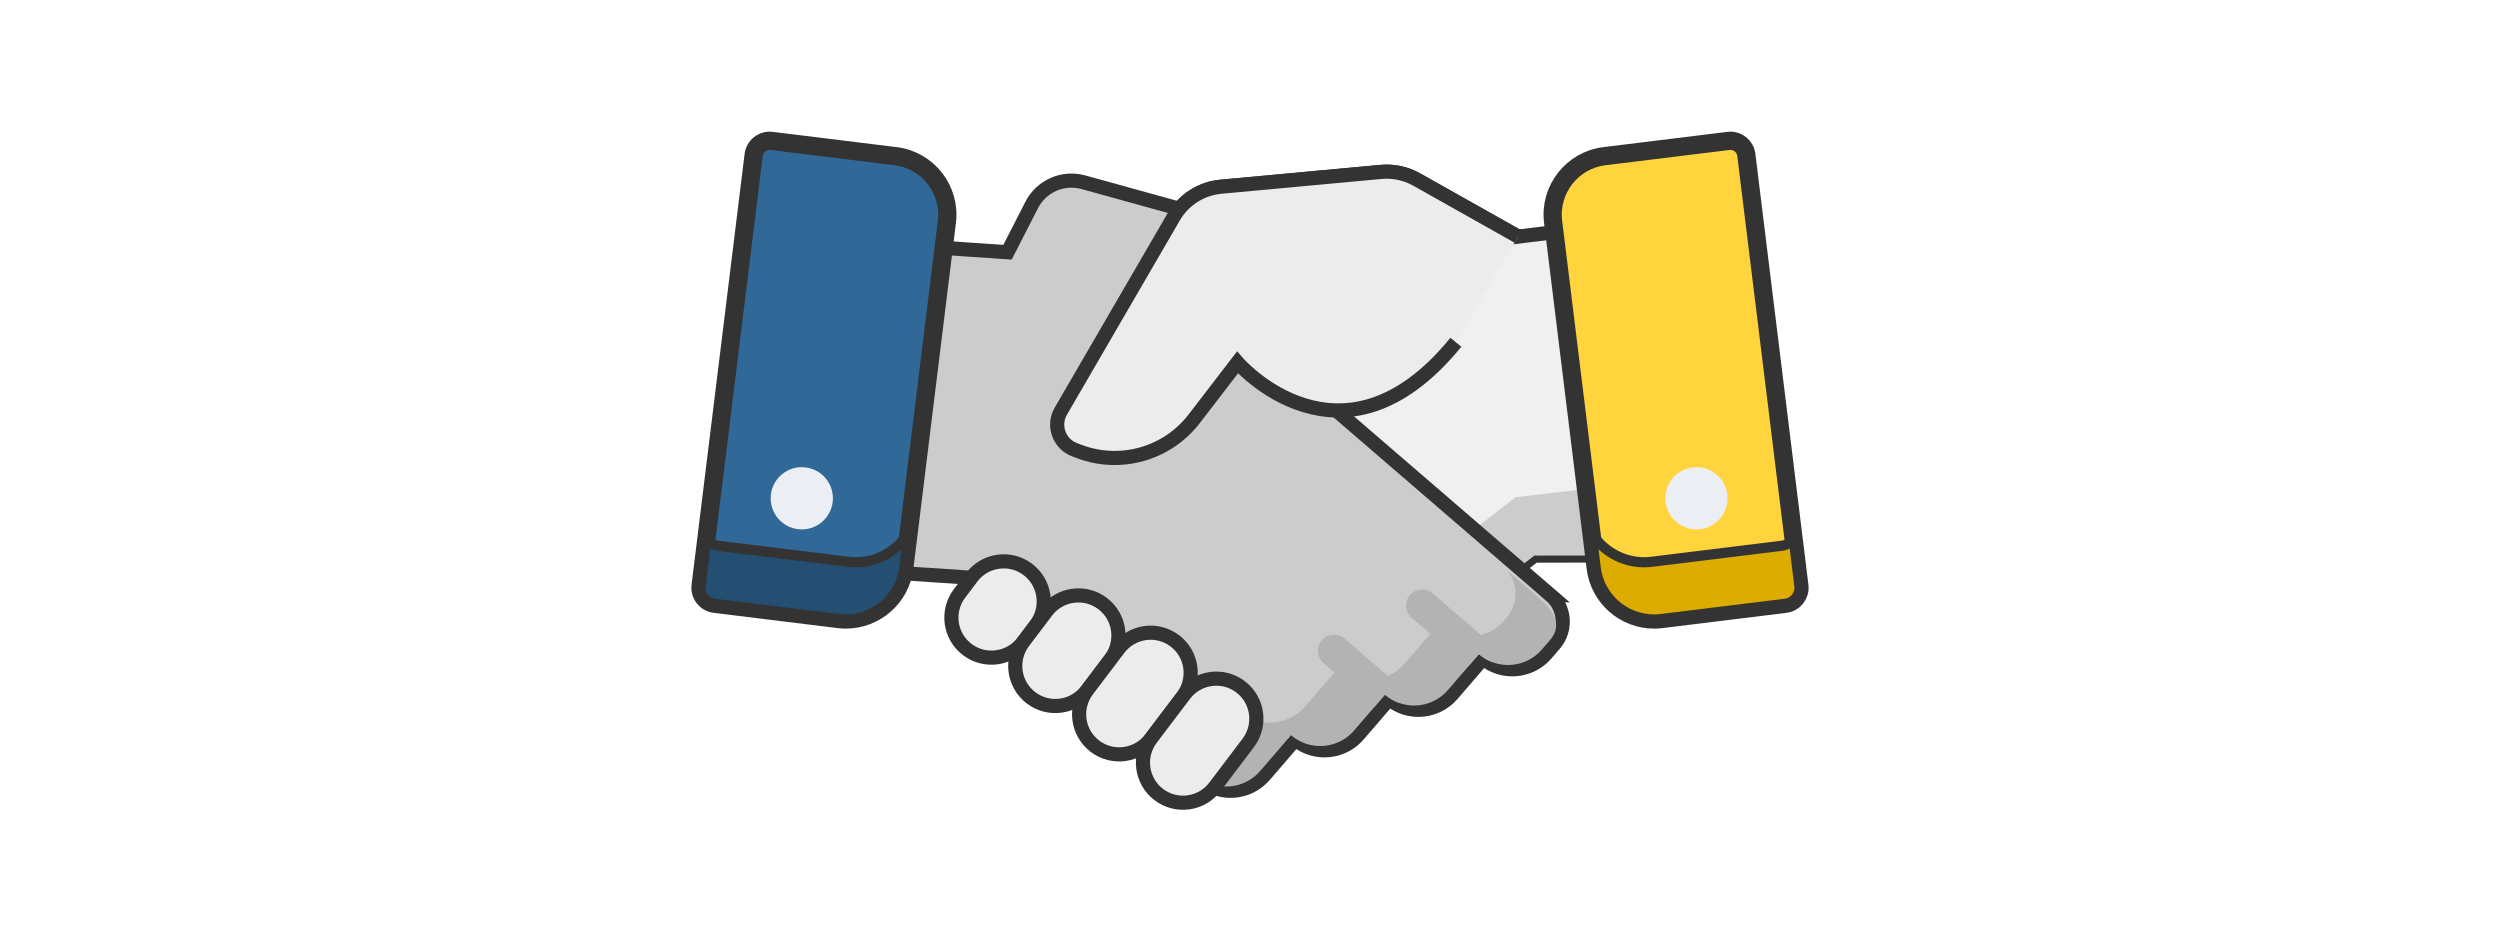
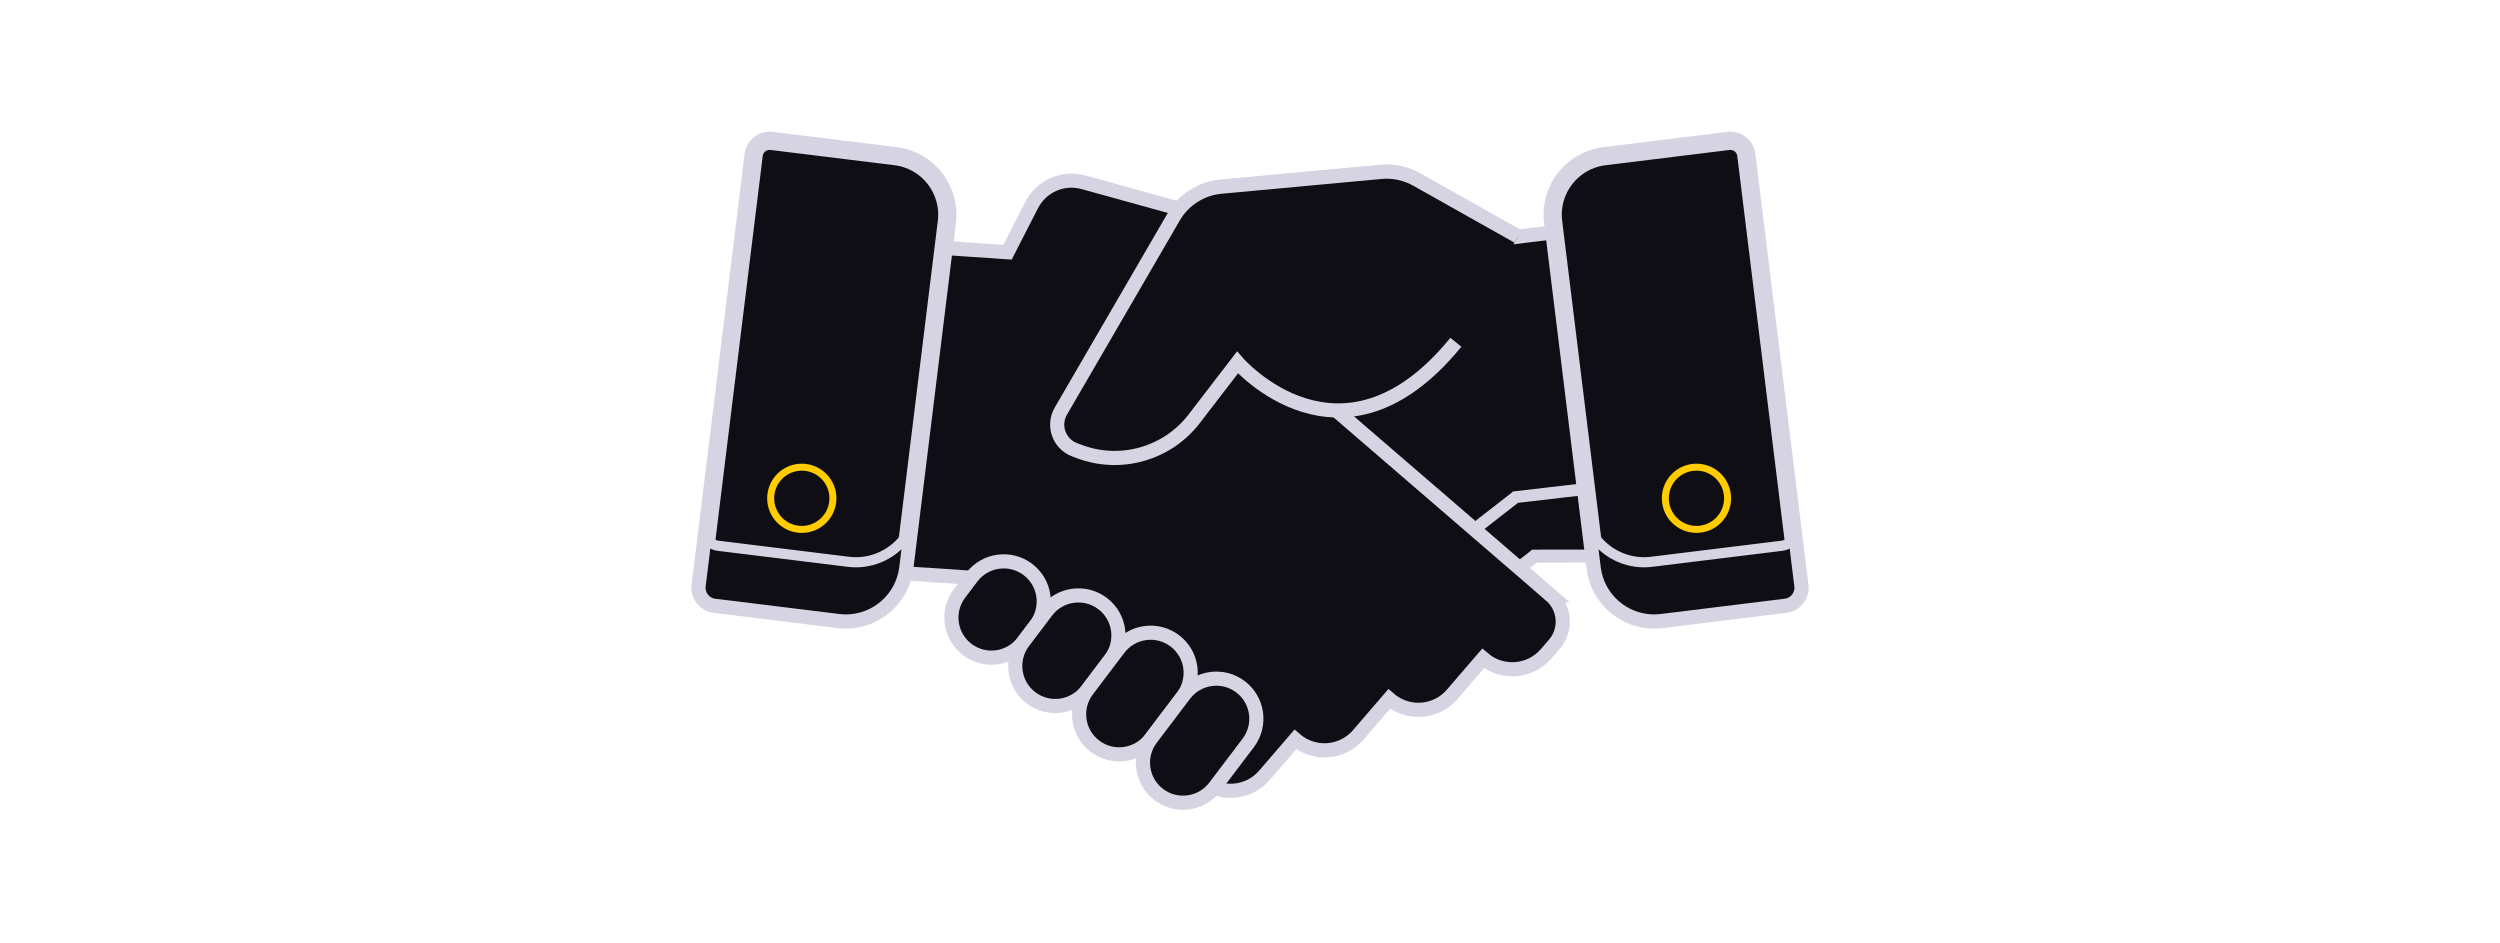
<svg xmlns="http://www.w3.org/2000/svg" xmlns:xlink="http://www.w3.org/1999/xlink" width="781.843" height="294.603" viewBox="0 0 206.863 77.947" version="1.1" id="svg4529">
  <defs id="defs4523">
    <filter id="filter7670" style="color-interpolation-filters:sRGB">
      <feGaussianBlur id="feGaussianBlur7672" result="blur" stdDeviation="2 2" />
    </filter>
    <linearGradient id="linearGradient7886" gradientUnits="userSpaceOnUse" x1="130.723" y1="120.272" x2="132.964" y2="121.479">
      <stop offset="0" style="stop-color:#000000;stop-opacity:3.000000e-002" id="stop7888" />
      <stop offset="8.489490e-002" style="stop-color:#090909;stop-opacity:2.745315e-002" id="stop7890" />
      <stop offset="0.224" style="stop-color:#212121;stop-opacity:2.329644e-002" id="stop7892" />
      <stop offset="0.399" style="stop-color:#494949;stop-opacity:1.804541e-002" id="stop7894" />
      <stop offset="0.603" style="stop-color:#808080;stop-opacity:1.190651e-002" id="stop7896" />
      <stop offset="0.83" style="stop-color:#C6C6C6;stop-opacity:5.105171e-003" id="stop7898" />
      <stop offset="1" style="stop-color:#FFFFFF;stop-opacity:0" id="stop7900" />
    </linearGradient>
    <filter id="filter8389" style="color-interpolation-filters:sRGB">
      <feGaussianBlur id="feGaussianBlur8391" result="blur" stdDeviation="7 7" />
    </filter>
    <filter id="filter16455" style="color-interpolation-filters:sRGB">
      <feGaussianBlur id="feGaussianBlur16457" result="blur" stdDeviation="7 7" />
    </filter>
    <filter style="color-interpolation-filters:sRGB" id="filter9420">
      <feGaussianBlur stdDeviation="7 7" result="blur" id="feGaussianBlur9422" />
    </filter>
    <filter style="color-interpolation-filters:sRGB" id="filter10263">
      <feGaussianBlur stdDeviation="7 7" result="blur" id="feGaussianBlur10265" />
    </filter>
    <linearGradient id="linearGradient4671">
      <stop style="stop-color:#ffd43b;stop-opacity:1;" offset="0" id="stop4673" />
      <stop style="stop-color:#ffe873;stop-opacity:1" offset="1" id="stop4675" />
    </linearGradient>
    <linearGradient id="linearGradient4689">
      <stop style="stop-color:#5a9fd4;stop-opacity:1;" offset="0" id="stop4691" />
      <stop style="stop-color:#306998;stop-opacity:1;" offset="1" id="stop4693" />
    </linearGradient>
    <linearGradient id="linearGradient2795">
      <stop id="stop2797" offset="0" style="stop-color:#b8b8b8;stop-opacity:0.498;" />
      <stop id="stop2799" offset="1" style="stop-color:#7f7f7f;stop-opacity:0;" />
    </linearGradient>
    <linearGradient id="linearGradient2787">
      <stop id="stop2789" offset="0" style="stop-color:#7f7f7f;stop-opacity:0.5;" />
      <stop id="stop2791" offset="1" style="stop-color:#7f7f7f;stop-opacity:0;" />
    </linearGradient>
    <linearGradient id="linearGradient3676">
      <stop id="stop3678" offset="0" style="stop-color:#b2b2b2;stop-opacity:0.5;" />
      <stop id="stop3680" offset="1" style="stop-color:#b3b3b3;stop-opacity:0;" />
    </linearGradient>
    <linearGradient id="linearGradient3236">
      <stop id="stop3244" offset="0" style="stop-color:#f4f4f4;stop-opacity:1" />
      <stop id="stop3240" offset="1" style="stop-color:white;stop-opacity:1" />
    </linearGradient>
    <linearGradient gradientTransform="translate(100.2702,99.61116)" gradientUnits="userSpaceOnUse" xlink:href="#linearGradient4671" id="linearGradient2987" y2="144.757" x2="-65.309" y1="144.757" x1="224.24" />
    <linearGradient gradientTransform="translate(100.2702,99.61116)" gradientUnits="userSpaceOnUse" xlink:href="#linearGradient4689" id="linearGradient2990" y2="76.313" x2="26.67" y1="77.476" x1="172.942" />
    <linearGradient y2="144.757" x2="-65.309" y1="144.757" x1="224.24" gradientTransform="matrix(0.562541,0,0,0.567972,-11.5974,-7.60954)" gradientUnits="userSpaceOnUse" id="linearGradient2255" xlink:href="#linearGradient4671" />
    <linearGradient y2="76.313" x2="26.67" y1="76.176" x1="172.942" gradientTransform="matrix(0.562541,0,0,0.567972,-11.5974,-7.60954)" gradientUnits="userSpaceOnUse" id="linearGradient2258" xlink:href="#linearGradient4689" />
    <radialGradient gradientUnits="userSpaceOnUse" gradientTransform="matrix(1,0,0,0.177966,0,108.7434)" r="29.037" fy="132.286" fx="61.519" cy="132.286" cx="61.519" id="radialGradient2801" xlink:href="#linearGradient2795" />
  </defs>
  <g id="layer1" transform="translate(-10.90486,139.5273)">
    <g id="g8158" transform="matrix(0.2645833,0,0,0.2645853,466.3439,-339.2804)" />
    <g id="g8160" transform="matrix(0.2645833,0,0,0.2645853,466.3439,-339.2804)" />
    <g id="g8162" transform="matrix(0.2645833,0,0,0.2645853,466.3439,-339.2804)" />
    <g id="g8164" transform="matrix(0.2645833,0,0,0.2645853,466.3439,-339.2804)" />
    <g id="g8166" transform="matrix(0.2645833,0,0,0.2645853,466.3439,-339.2804)" />
    <g id="g8168" transform="matrix(0.2645833,0,0,0.2645853,466.3439,-339.2804)" />
    <g id="g8170" transform="matrix(0.2645833,0,0,0.2645853,466.3439,-339.2804)" />
    <g id="g8172" transform="matrix(0.2645833,0,0,0.2645853,466.3439,-339.2804)" />
    <g id="g8174" transform="matrix(0.2645833,0,0,0.2645853,466.3439,-339.2804)" />
    <g id="g8176" transform="matrix(0.2645833,0,0,0.2645853,466.3439,-339.2804)" />
    <g id="g8178" transform="matrix(0.2645833,0,0,0.2645853,466.3439,-339.2804)" />
    <g id="g8180" transform="matrix(0.2645833,0,0,0.2645853,466.3439,-339.2804)" />
    <g id="g8182" transform="matrix(0.2645833,0,0,0.2645853,466.3439,-339.2804)" />
    <g id="g8184" transform="matrix(0.2645833,0,0,0.2645853,466.3439,-339.2804)" />
    <g id="g8186" transform="matrix(0.2645833,0,0,0.2645853,466.3439,-339.2804)" />
    <g id="g8865" transform="matrix(0.2645833,0,0,0.2645833,323.4682,-339.2802)" />
    <g id="g8867" transform="matrix(0.2645833,0,0,0.2645833,323.4682,-339.2802)" />
    <g id="g8869" transform="matrix(0.2645833,0,0,0.2645833,323.4682,-339.2802)" />
    <g id="g8871" transform="matrix(0.2645833,0,0,0.2645833,323.4682,-339.2802)" />
    <g id="g8873" transform="matrix(0.2645833,0,0,0.2645833,323.4682,-339.2802)" />
    <g id="g8875" transform="matrix(0.2645833,0,0,0.2645833,323.4682,-339.2802)" />
    <g id="g8877" transform="matrix(0.2645833,0,0,0.2645833,323.4682,-339.2802)" />
    <g id="g8879" transform="matrix(0.2645833,0,0,0.2645833,323.4682,-339.2802)" />
    <g id="g8881" transform="matrix(0.2645833,0,0,0.2645833,323.4682,-339.2802)" />
    <g id="g8883" transform="matrix(0.2645833,0,0,0.2645833,323.4682,-339.2802)" />
    <g id="g8885" transform="matrix(0.2645833,0,0,0.2645833,323.4682,-339.2802)" />
    <g id="g8887" transform="matrix(0.2645833,0,0,0.2645833,323.4682,-339.2802)" />
    <g id="g8889" transform="matrix(0.2645833,0,0,0.2645833,323.4682,-339.2802)" />
    <g id="g8891" transform="matrix(0.2645833,0,0,0.2645833,323.4682,-339.2802)" />
    <g id="g8893" transform="matrix(0.2645833,0,0,0.2645833,323.4682,-339.2802)" />
    <g id="g8398" transform="matrix(0.2645833,0,0,0.2645833,394.5284,-295.4341)" />
    <g id="g8400" transform="matrix(0.2645833,0,0,0.2645833,394.5284,-295.4341)" />
    <g id="g8402" transform="matrix(0.2645833,0,0,0.2645833,394.5284,-295.4341)" />
    <g id="g8404" transform="matrix(0.2645833,0,0,0.2645833,394.5284,-295.4341)" />
    <g id="g8406" transform="matrix(0.2645833,0,0,0.2645833,394.5284,-295.4341)" />
    <g id="g8408" transform="matrix(0.2645833,0,0,0.2645833,394.5284,-295.4341)" />
    <g id="g8410" transform="matrix(0.2645833,0,0,0.2645833,394.5284,-295.4341)" />
    <g id="g8412" transform="matrix(0.2645833,0,0,0.2645833,394.5284,-295.4341)" />
    <g id="g8414" transform="matrix(0.2645833,0,0,0.2645833,394.5284,-295.4341)" />
    <g id="g8416" transform="matrix(0.2645833,0,0,0.2645833,394.5284,-295.4341)" />
    <g id="g8418" transform="matrix(0.2645833,0,0,0.2645833,394.5284,-295.4341)" />
    <g id="g8420" transform="matrix(0.2645833,0,0,0.2645833,394.5284,-295.4341)" />
    <g id="g8422" transform="matrix(0.2645833,0,0,0.2645833,394.5284,-295.4341)" />
    <g id="g8424" transform="matrix(0.2645833,0,0,0.2645833,394.5284,-295.4341)" />
    <g id="g8426" transform="matrix(0.2645833,0,0,0.2645833,394.5284,-295.4341)" />
-     <path style="fill:#f0f0f0;fill-opacity:1;stroke:#333333;stroke-width:1.171;stroke-miterlimit:4;stroke-dasharray:none" d="m 143.155,-101.717 -2.31,-18.765 -4.329,0.533 0.001,-0.002 -8.392,-4.723 c -0.895,-0.504 -1.922,-0.723 -2.945,-0.628 l -13.251,1.226 c -1.629,0.151 -3.084,1.08 -3.906,2.495 l -9.339,16.075 c -0.69,1.187 -0.148,2.709 1.136,3.194 l 0.382,0.144 c 0.735,0.278 1.49,0.438 2.245,0.501 l -1.183,1.031 -2.368,2.063 -6.734,5.744 c -1.199,1.044 -1.323,2.861 -0.279,4.06 l 0.683,0.782 c 1.341,1.538 3.675,1.697 5.216,0.356 l 2.574,2.952 c 0.837,0.961 2.063,1.386 3.24,1.241 0.708,-0.087 1.398,-0.38 1.975,-0.885 l 2.571,2.952 c 0.84,0.963 2.065,1.386 3.243,1.241 0.708,-0.087 1.399,-0.378 1.975,-0.882 l 1.397,1.207 c 1.341,1.54 3.678,1.7 5.219,0.358 l 1.899,-1.657 15.966,-12.435 0.017,-0.016 6.299,-0.006 z" id="path17741" />
-     <path style="fill:#cccccc;stroke:none;stroke-width:0.983;stroke-miterlimit:4;stroke-dasharray:none" d="m 136.312,-98.39 -0.017,0.016 -15.966,12.435 -1.899,1.657 c -1.54,1.341 -3.877,1.182 -5.219,-0.358 l -1.397,-1.207 c -0.577,0.504 -1.268,0.795 -1.975,0.882 -1.178,0.145 -2.403,-0.277 -3.243,-1.241 l -2.571,-2.952 c -0.577,0.504 -1.267,0.798 -1.975,0.885 -1.178,0.145 -2.404,-0.28 -3.24,-1.241 l -2.574,-2.952 c -1.319,1.148 -3.218,1.193 -4.579,0.218 -0.698,1.053 -0.642,2.479 0.228,3.478 l 0.683,0.782 c 1.341,1.538 3.675,1.697 5.216,0.356 l 2.574,2.952 c 0.837,0.961 2.063,1.386 3.24,1.241 0.708,-0.087 1.398,-0.38 1.975,-0.885 l 2.571,2.952 c 0.84,0.963 2.065,1.386 3.243,1.241 0.708,-0.087 1.399,-0.378 1.975,-0.882 l 1.397,1.207 c 1.341,1.54 3.678,1.7 5.219,0.358 l 1.899,-1.657 15.966,-12.435 0.017,-0.016 6.299,-0.006 -0.697,-5.662 z" id="path17743" />
-     <path style="fill:#cccccc;stroke:#333333;stroke-width:1.171;stroke-miterlimit:4;stroke-dasharray:none" d="m 139.219,-90.273 -8.555,-7.376 -2.379,-2.05 -1.702,-1.466 -7.319,-6.309 0.845,-7.195 c 0.286,-2.433 -1.246,-4.712 -3.607,-5.365 l -15.954,-4.414 c -1.688,-0.467 -3.472,0.316 -4.271,1.875 l -2.006,3.916 -8.612,-0.585 -2.206,18.778 -0.959,8.16 8.383,0.558 0.017,0.016 17.513,15.096 1.908,1.646 c 1.548,1.333 3.884,1.161 5.216,-0.387 l 2.554,-2.964 c 0.58,0.501 1.272,0.788 1.98,0.871 1.178,0.139 2.402,-0.291 3.236,-1.259 l 2.554,-2.966 c 0.58,0.501 1.272,0.791 1.98,0.874 1.178,0.139 2.402,-0.293 3.233,-1.259 l 2.557,-2.966 c 1.548,1.333 3.881,1.16 5.213,-0.385 l 0.679,-0.786 c 1.038,-1.204 0.903,-3.02 -0.301,-4.058 z" id="path17745" />
-     <g id="g17753" transform="matrix(0.1776102,0,0,0.1776102,68.51256,-146.3151)" style="fill:#b3b3b3;stroke:none;stroke-width:4.403;stroke-miterlimit:4;stroke-dasharray:none">
-       <path style="fill:#b3b3b3;stroke:none;stroke-width:4.403;stroke-miterlimit:4;stroke-dasharray:none" d="m 392.898,317.066 -14.671,-12.65 c 4.768,6.323 4.67,15.318 -0.711,21.564 L 376.662,327.146 c -7.964,9.235 -21.908,10.267 -31.16,2.301 l -15.284,17.728 c -4.969,5.771 -12.282,8.351 -19.326,7.524 -4.233,-0.497 -8.37,-2.228 -11.834,-5.223 l -15.268,17.73 c -4.987,5.785 -12.298,8.349 -19.342,7.522 -4.233,-0.497 -8.372,-2.212 -11.836,-5.207 l -15.266,17.714 c -2.876,3.341 -6.539,5.592 -10.474,6.752 l 6.499,5.607 c 8.715,7.504 21.866,6.534 29.37,-2.181 l 14.38,-16.686 c 3.263,2.821 7.162,4.436 11.15,4.905 6.635,0.779 13.523,-1.636 18.221,-7.086 l 14.382,-16.701 c 3.263,2.821 7.16,4.452 11.148,4.92 6.635,0.78 13.524,-1.651 18.205,-7.088 l 14.397,-16.7 c 8.715,7.504 21.851,6.532 29.353,-2.168 l 3.822,-4.427 c 5.841,-6.781 1.88,-13.474 -4.901,-19.316 z" id="path17747" />
-       <path style="fill:#b3b3b3;stroke:none;stroke-width:4.403;stroke-miterlimit:4;stroke-dasharray:none" d="M 369.5,337.416 343.108,314.66 c -3.135,-2.704 -7.872,-2.354 -10.578,0.783 -2.705,3.137 -2.354,7.873 0.783,10.578 l 26.345,22.716 4.966,-5.76 c 1.982,1.707 4.199,2.952 6.52,3.791 1.713,-3.049 1.106,-6.981 -1.644,-9.352 z" id="path17749" />
-       <path style="fill:#b3b3b3;stroke:none;stroke-width:4.403;stroke-miterlimit:4;stroke-dasharray:none" d="m 327.303,365.627 c 1.807,-3.065 1.228,-7.074 -1.562,-9.48 l -23.708,-20.441 c -3.137,-2.704 -7.872,-2.354 -10.578,0.783 -2.705,3.137 -2.354,7.873 0.783,10.578 l 23.708,20.441 c 0.01,0.008 0.02,0.015 0.03,0.023 l 4.898,-5.688 c 1.953,1.689 4.137,2.942 6.429,3.784 z" id="path17751" />
+     <path style="fill:#0f0e15;fill-opacity:1;stroke:#d6d4e2;stroke-width:1.171;stroke-miterlimit:4;stroke-dasharray:none;stroke-opacity:1" d="m 143.155,-101.717 -2.31,-18.765 -4.329,0.533 0.001,-0.002 -8.392,-4.723 c -0.895,-0.504 -1.922,-0.723 -2.945,-0.628 l -13.251,1.226 c -1.629,0.151 -3.084,1.08 -3.906,2.495 l -9.339,16.075 c -0.69,1.187 -0.148,2.709 1.136,3.194 l 0.382,0.144 c 0.735,0.278 1.49,0.438 2.245,0.501 l -1.183,1.031 -2.368,2.063 -6.734,5.744 c -1.199,1.044 -1.323,2.861 -0.279,4.06 l 0.683,0.782 c 1.341,1.538 3.675,1.697 5.216,0.356 l 2.574,2.952 c 0.837,0.961 2.063,1.386 3.24,1.241 0.708,-0.087 1.398,-0.38 1.975,-0.885 l 2.571,2.952 c 0.84,0.963 2.065,1.386 3.243,1.241 0.708,-0.087 1.399,-0.378 1.975,-0.882 l 1.397,1.207 c 1.341,1.54 3.678,1.7 5.219,0.358 l 1.899,-1.657 15.966,-12.435 0.017,-0.016 6.299,-0.006 z" id="path17741" />
+     <path style="fill:#0f0e15;fill-opacity:1;stroke:#d6d4e2;stroke-width:0.983;stroke-miterlimit:4;stroke-dasharray:none;stroke-opacity:1" d="m 136.312,-98.39 -0.017,0.016 -15.966,12.435 -1.899,1.657 c -1.54,1.341 -3.877,1.182 -5.219,-0.358 l -1.397,-1.207 c -0.577,0.504 -1.268,0.795 -1.975,0.882 -1.178,0.145 -2.403,-0.277 -3.243,-1.241 l -2.571,-2.952 c -0.577,0.504 -1.267,0.798 -1.975,0.885 -1.178,0.145 -2.404,-0.28 -3.24,-1.241 l -2.574,-2.952 c -1.319,1.148 -3.218,1.193 -4.579,0.218 -0.698,1.053 -0.642,2.479 0.228,3.478 l 0.683,0.782 c 1.341,1.538 3.675,1.697 5.216,0.356 l 2.574,2.952 c 0.837,0.961 2.063,1.386 3.24,1.241 0.708,-0.087 1.398,-0.38 1.975,-0.885 l 2.571,2.952 c 0.84,0.963 2.065,1.386 3.243,1.241 0.708,-0.087 1.399,-0.378 1.975,-0.882 l 1.397,1.207 c 1.341,1.54 3.678,1.7 5.219,0.358 l 1.899,-1.657 15.966,-12.435 0.017,-0.016 6.299,-0.006 -0.697,-5.662 z" id="path17743" />
+     <path style="fill:#0f0e15;fill-opacity:1;stroke:#d6d4e2;stroke-width:1.171;stroke-miterlimit:4;stroke-dasharray:none;stroke-opacity:1" d="m 139.219,-90.273 -8.555,-7.376 -2.379,-2.05 -1.702,-1.466 -7.319,-6.309 0.845,-7.195 c 0.286,-2.433 -1.246,-4.712 -3.607,-5.365 l -15.954,-4.414 c -1.688,-0.467 -3.472,0.316 -4.271,1.875 l -2.006,3.916 -8.612,-0.585 -2.206,18.778 -0.959,8.16 8.383,0.558 0.017,0.016 17.513,15.096 1.908,1.646 c 1.548,1.333 3.884,1.161 5.216,-0.387 l 2.554,-2.964 c 0.58,0.501 1.272,0.788 1.98,0.871 1.178,0.139 2.402,-0.291 3.236,-1.259 l 2.554,-2.966 c 0.58,0.501 1.272,0.791 1.98,0.874 1.178,0.139 2.402,-0.293 3.233,-1.259 l 2.557,-2.966 c 1.548,1.333 3.881,1.16 5.213,-0.385 l 0.679,-0.786 c 1.038,-1.204 0.903,-3.02 -0.301,-4.058 z" id="path17745" />
+     <g id="g17765" transform="matrix(0.1776102,0,0,0.1776102,68.86778,-145.9598)" style="fill:#0f0e15;fill-opacity:1;stroke:#d6d4e2;stroke-width:6.592;stroke-miterlimit:4;stroke-dasharray:none;stroke-opacity:1">
+       <path style="fill:#0f0e15;fill-opacity:1;stroke:#d6d4e2;stroke-width:6.592;stroke-miterlimit:4;stroke-dasharray:none;stroke-opacity:1" d="m 126.385,305.135 -5.713,7.544 c -6.221,8.215 -4.605,19.918 3.61,26.14 v 0 c 8.215,6.221 19.918,4.605 26.14,-3.61 l 5.713,-7.544 c 6.221,-8.215 4.605,-19.918 -3.61,-26.14 v 0 c -8.215,-6.221 -19.919,-4.605 -26.14,3.61 z" id="path17755" />
+       <path style="fill:#0f0e15;fill-opacity:1;stroke:#d6d4e2;stroke-width:6.592;stroke-miterlimit:4;stroke-dasharray:none;stroke-opacity:1" d="m 161.181,321.002 -10.759,14.207 c -6.221,8.215 -4.605,19.918 3.61,26.14 v 0 c 8.215,6.221 19.918,4.605 26.14,-3.61 l 10.759,-14.207 c 6.221,-8.215 4.605,-19.918 -3.61,-26.14 v 0 c -8.216,-6.221 -19.919,-4.605 -26.14,3.61 z" id="path17757" />
+       <path style="fill:#0f0e15;fill-opacity:1;stroke:#d6d4e2;stroke-width:6.592;stroke-miterlimit:4;stroke-dasharray:none;stroke-opacity:1" d="m 194.834,338.377 -14.663,19.362 c -6.221,8.215 -4.605,19.918 3.61,26.14 v 0 c 8.215,6.221 19.918,4.605 26.14,-3.61 l 14.663,-19.362 c 6.221,-8.215 4.605,-19.918 -3.61,-26.14 v 0 c -8.215,-6.222 -19.918,-4.605 -26.14,3.61 z" id="path17759" />
+       <path style="fill:#0f0e15;fill-opacity:1;stroke:#d6d4e2;stroke-width:6.592;stroke-miterlimit:4;stroke-dasharray:none;stroke-opacity:1" d="m 225.435,359.783 -15.514,20.485 c -6.221,8.215 -4.605,19.918 3.61,26.14 v 0 c 8.215,6.221 19.918,4.605 26.14,-3.61 l 15.514,-20.485 c 6.221,-8.215 4.605,-19.918 -3.61,-26.14 v 0 c -8.216,-6.221 -19.919,-4.605 -26.14,3.61 z" id="path17761" />
+       <path style="fill:#0f0e15;fill-opacity:1;stroke:#d6d4e2;stroke-width:6.592;stroke-miterlimit:4;stroke-dasharray:none;stroke-opacity:1" d="m 380.89,146.433 -47.25,-26.591 c -5.04,-2.836 -10.824,-4.07 -16.583,-3.538 l -74.606,6.9 c -9.171,0.848 -17.366,6.081 -21.993,14.045 l -52.584,90.508 c -3.883,6.684 -0.835,15.254 6.396,17.985 l 2.151,0.812 c 19.275,7.28 41.043,1.085 53.596,-15.252 l 20.147,-26.22 c 0,0 48.429,56.073 101.749,-9.41" id="path17763" />
    </g>
-     <g id="g17765" transform="matrix(0.1776102,0,0,0.1776102,68.86778,-145.9598)" style="fill:#ececec;stroke:#333333;stroke-width:6.592;stroke-miterlimit:4;stroke-dasharray:none">
-       <path style="fill:#ececec;stroke:#333333;stroke-width:6.592;stroke-miterlimit:4;stroke-dasharray:none" d="m 126.385,305.135 -5.713,7.544 c -6.221,8.215 -4.605,19.918 3.61,26.14 v 0 c 8.215,6.221 19.918,4.605 26.14,-3.61 l 5.713,-7.544 c 6.221,-8.215 4.605,-19.918 -3.61,-26.14 v 0 c -8.215,-6.221 -19.919,-4.605 -26.14,3.61 z" id="path17755" />
-       <path style="fill:#ececec;stroke:#333333;stroke-width:6.592;stroke-miterlimit:4;stroke-dasharray:none" d="m 161.181,321.002 -10.759,14.207 c -6.221,8.215 -4.605,19.918 3.61,26.14 v 0 c 8.215,6.221 19.918,4.605 26.14,-3.61 l 10.759,-14.207 c 6.221,-8.215 4.605,-19.918 -3.61,-26.14 v 0 c -8.216,-6.221 -19.919,-4.605 -26.14,3.61 z" id="path17757" />
-       <path style="fill:#ececec;stroke:#333333;stroke-width:6.592;stroke-miterlimit:4;stroke-dasharray:none" d="m 194.834,338.377 -14.663,19.362 c -6.221,8.215 -4.605,19.918 3.61,26.14 v 0 c 8.215,6.221 19.918,4.605 26.14,-3.61 l 14.663,-19.362 c 6.221,-8.215 4.605,-19.918 -3.61,-26.14 v 0 c -8.215,-6.222 -19.918,-4.605 -26.14,3.61 z" id="path17759" />
-       <path style="fill:#ececec;stroke:#333333;stroke-width:6.592;stroke-miterlimit:4;stroke-dasharray:none" d="m 225.435,359.783 -15.514,20.485 c -6.221,8.215 -4.605,19.918 3.61,26.14 v 0 c 8.215,6.221 19.918,4.605 26.14,-3.61 l 15.514,-20.485 c 6.221,-8.215 4.605,-19.918 -3.61,-26.14 v 0 c -8.216,-6.221 -19.919,-4.605 -26.14,3.61 z" id="path17761" />
-       <path style="fill:#ececec;stroke:#333333;stroke-width:6.592;stroke-miterlimit:4;stroke-dasharray:none" d="m 380.89,146.433 -47.25,-26.591 c -5.04,-2.836 -10.824,-4.07 -16.583,-3.538 l -74.606,6.9 c -9.171,0.848 -17.366,6.081 -21.993,14.045 l -52.584,90.508 c -3.883,6.684 -0.835,15.254 6.396,17.985 l 2.151,0.812 c 19.275,7.28 41.043,1.085 53.596,-15.252 l 20.147,-26.22 c 0,0 48.429,56.073 101.749,-9.41" id="path17763" />
+     <path style="fill:#0f0e15;fill-opacity:1;stroke:#d6d4e2;stroke-width:1.509;stroke-miterlimit:4;stroke-dasharray:none;stroke-opacity:1" d="m 159.794,-91.053 -4.389,-35.655 c -0.043,-0.351 -0.224,-0.67 -0.502,-0.887 -0.278,-0.217 -0.632,-0.315 -0.983,-0.272 l -10.264,1.264 c -2.666,0.328 -4.567,2.764 -4.239,5.43 l 3.524,28.631 c 0.303,2.465 2.408,4.276 4.831,4.276 0.198,0 0.398,-0.012 0.599,-0.037 l 10.264,-1.264 c 0.73,-0.09 1.249,-0.755 1.159,-1.485 z" id="path17767" />
+     <path style="fill:#0f0e15;fill-opacity:1;stroke:#d6d4e2;stroke-width:0.84;stroke-miterlimit:4;stroke-dasharray:none;stroke-opacity:1" d="m 159.794,-91.053 -0.482,-3.914 c -0.218,0.321 -0.567,0.55 -0.983,0.601 l -10.759,1.324 c -0.211,0.026 -0.42,0.039 -0.627,0.039 -1.812,0 -3.453,-0.967 -4.361,-2.458 l 0.359,2.917 c 0.303,2.465 2.408,4.276 4.831,4.276 0.198,0 0.398,-0.012 0.599,-0.037 l 10.264,-1.264 c 0.73,-0.09 1.249,-0.755 1.159,-1.485 z" id="path17769" />
+     <path style="fill:#0f0e15;fill-opacity:1;stroke:#d6d4e2;stroke-width:1.509;stroke-miterlimit:4;stroke-dasharray:none;stroke-opacity:1" d="m 85.016,-126.604 -10.264,-1.264 c -0.351,-0.043 -0.704,0.055 -0.983,0.272 -0.278,0.217 -0.459,0.537 -0.502,0.887 l -4.389,35.656 c -0.09,0.73 0.429,1.395 1.159,1.485 l 10.264,1.264 c 0.201,0.025 0.401,0.037 0.599,0.037 2.423,0 4.528,-1.812 4.831,-4.276 l 3.524,-28.631 c 0.328,-2.666 -1.573,-5.101 -4.239,-5.43 z" id="path17771" />
+     <path style="fill:#0f0e15;fill-opacity:1;stroke:#d6d4e2;stroke-width:0.84;stroke-miterlimit:4;stroke-dasharray:none;stroke-opacity:1" d="m 68.878,-91.053 0.482,-3.914 c 0.218,0.321 0.567,0.55 0.983,0.601 l 10.759,1.324 c 0.211,0.026 0.42,0.039 0.627,0.039 1.812,0 3.453,-0.967 4.361,-2.458 l -0.359,2.917 c -0.303,2.465 -2.408,4.276 -4.831,4.276 -0.198,0 -0.398,-0.012 -0.599,-0.037 l -10.264,-1.264 c -0.73,-0.09 -1.249,-0.755 -1.159,-1.485 z" id="path17773" />
+     <g id="g17779" transform="matrix(0.1776102,0,0,0.1776102,68.86778,-147.4948)" style="fill:#0f0e15;fill-opacity:1;stroke:#ffcc00;stroke-width:3.254;stroke-miterlimit:4;stroke-dasharray:none;stroke-opacity:1">
+       <circle style="fill:#0f0e15;fill-opacity:1;stroke:#ffcc00;stroke-width:3.254;stroke-miterlimit:4;stroke-dasharray:none;stroke-opacity:1" cx="464" cy="277.001" r="14.498" id="circle17775" />
+       <circle style="fill:#0f0e15;fill-opacity:1;stroke:#ffcc00;stroke-width:3.254;stroke-miterlimit:4;stroke-dasharray:none;stroke-opacity:1" cx="47.19" cy="277.001" r="14.498" id="circle17777" />
    </g>
-     <path style="fill:#ffd43c;fill-opacity:1;stroke:#333333;stroke-width:1.509;stroke-miterlimit:4;stroke-dasharray:none" d="m 159.794,-91.053 -4.389,-35.655 c -0.043,-0.351 -0.224,-0.67 -0.502,-0.887 -0.278,-0.217 -0.632,-0.315 -0.983,-0.272 l -10.264,1.264 c -2.666,0.328 -4.567,2.764 -4.239,5.43 l 3.524,28.631 c 0.303,2.465 2.408,4.276 4.831,4.276 0.198,0 0.398,-0.012 0.599,-0.037 l 10.264,-1.264 c 0.73,-0.09 1.249,-0.755 1.159,-1.485 z" id="path17767" />
-     <path style="fill:#ddac00;fill-opacity:1;stroke:#333333;stroke-width:0.84;stroke-miterlimit:4;stroke-dasharray:none" d="m 159.794,-91.053 -0.482,-3.914 c -0.218,0.321 -0.567,0.55 -0.983,0.601 l -10.759,1.324 c -0.211,0.026 -0.42,0.039 -0.627,0.039 -1.812,0 -3.453,-0.967 -4.361,-2.458 l 0.359,2.917 c 0.303,2.465 2.408,4.276 4.831,4.276 0.198,0 0.398,-0.012 0.599,-0.037 l 10.264,-1.264 c 0.73,-0.09 1.249,-0.755 1.159,-1.485 z" id="path17769" />
-     <path style="fill:#306998;fill-opacity:1;stroke:#333333;stroke-width:1.509;stroke-miterlimit:4;stroke-dasharray:none" d="m 85.016,-126.604 -10.264,-1.264 c -0.351,-0.043 -0.704,0.055 -0.983,0.272 -0.278,0.217 -0.459,0.537 -0.502,0.887 l -4.389,35.656 c -0.09,0.73 0.429,1.395 1.159,1.485 l 10.264,1.264 c 0.201,0.025 0.401,0.037 0.599,0.037 2.423,0 4.528,-1.812 4.831,-4.276 l 3.524,-28.631 c 0.328,-2.666 -1.573,-5.101 -4.239,-5.43 z" id="path17771" />
-     <path style="fill:#244f72;fill-opacity:1;stroke:#333333;stroke-width:0.84;stroke-miterlimit:4;stroke-dasharray:none" d="m 68.878,-91.053 0.482,-3.914 c 0.218,0.321 0.567,0.55 0.983,0.601 l 10.759,1.324 c 0.211,0.026 0.42,0.039 0.627,0.039 1.812,0 3.453,-0.967 4.361,-2.458 l -0.359,2.917 c -0.303,2.465 -2.408,4.276 -4.831,4.276 -0.198,0 -0.398,-0.012 -0.599,-0.037 l -10.264,-1.264 c -0.73,-0.09 -1.249,-0.755 -1.159,-1.485 z" id="path17773" />
-     <g id="g17779" transform="matrix(0.1776102,0,0,0.1776102,68.86778,-147.4948)">
-       <circle style="fill:#ebeef2" cx="464" cy="277.001" r="14.498" id="circle17775" />
-       <circle style="fill:#ebeef2" cx="47.19" cy="277.001" r="14.498" id="circle17777" />
-     </g>
-     <g id="g17781" transform="matrix(0.2645833,0,0,0.2645833,-112.9603,-46.72254)">
- </g>
-     <g id="g17783" transform="matrix(0.2645833,0,0,0.2645833,-112.9603,-46.72254)">
- </g>
-     <g id="g17785" transform="matrix(0.2645833,0,0,0.2645833,-112.9603,-46.72254)">
- </g>
-     <g id="g17787" transform="matrix(0.2645833,0,0,0.2645833,-112.9603,-46.72254)">
- </g>
-     <g id="g17789" transform="matrix(0.2645833,0,0,0.2645833,-112.9603,-46.72254)">
- </g>
-     <g id="g17791" transform="matrix(0.2645833,0,0,0.2645833,-112.9603,-46.72254)">
- </g>
-     <g id="g17793" transform="matrix(0.2645833,0,0,0.2645833,-112.9603,-46.72254)">
- </g>
-     <g id="g17795" transform="matrix(0.2645833,0,0,0.2645833,-112.9603,-46.72254)">
- </g>
-     <g id="g17797" transform="matrix(0.2645833,0,0,0.2645833,-112.9603,-46.72254)">
- </g>
-     <g id="g17799" transform="matrix(0.2645833,0,0,0.2645833,-112.9603,-46.72254)">
- </g>
-     <g id="g17801" transform="matrix(0.2645833,0,0,0.2645833,-112.9603,-46.72254)">
- </g>
-     <g id="g17803" transform="matrix(0.2645833,0,0,0.2645833,-112.9603,-46.72254)">
- </g>
-     <g id="g17805" transform="matrix(0.2645833,0,0,0.2645833,-112.9603,-46.72254)">
- </g>
-     <g id="g17807" transform="matrix(0.2645833,0,0,0.2645833,-112.9603,-46.72254)">
- </g>
-     <g id="g17809" transform="matrix(0.2645833,0,0,0.2645833,-112.9603,-46.72254)">
- </g>
+     <g id="g17781" transform="matrix(0.2645833,0,0,0.2645833,-112.9603,-46.72254)" />
+     <g id="g17783" transform="matrix(0.2645833,0,0,0.2645833,-112.9603,-46.72254)" />
+     <g id="g17785" transform="matrix(0.2645833,0,0,0.2645833,-112.9603,-46.72254)" />
+     <g id="g17787" transform="matrix(0.2645833,0,0,0.2645833,-112.9603,-46.72254)" />
+     <g id="g17789" transform="matrix(0.2645833,0,0,0.2645833,-112.9603,-46.72254)" />
+     <g id="g17791" transform="matrix(0.2645833,0,0,0.2645833,-112.9603,-46.72254)" />
+     <g id="g17793" transform="matrix(0.2645833,0,0,0.2645833,-112.9603,-46.72254)" />
+     <g id="g17795" transform="matrix(0.2645833,0,0,0.2645833,-112.9603,-46.72254)" />
+     <g id="g17797" transform="matrix(0.2645833,0,0,0.2645833,-112.9603,-46.72254)" />
+     <g id="g17799" transform="matrix(0.2645833,0,0,0.2645833,-112.9603,-46.72254)" />
+     <g id="g17801" transform="matrix(0.2645833,0,0,0.2645833,-112.9603,-46.72254)" />
+     <g id="g17803" transform="matrix(0.2645833,0,0,0.2645833,-112.9603,-46.72254)" />
+     <g id="g17805" transform="matrix(0.2645833,0,0,0.2645833,-112.9603,-46.72254)" />
+     <g id="g17807" transform="matrix(0.2645833,0,0,0.2645833,-112.9603,-46.72254)" />
+     <g id="g17809" transform="matrix(0.2645833,0,0,0.2645833,-112.9603,-46.72254)" />
    <rect style="fill:#808080;fill-opacity:0;stroke:#333333;stroke-width:1.84;stroke-miterlimit:4;stroke-dasharray:none;stroke-opacity:0" id="rect17957" width="205.023" height="76.107" x="11.825" y="-138.607" />
  </g>
</svg>
